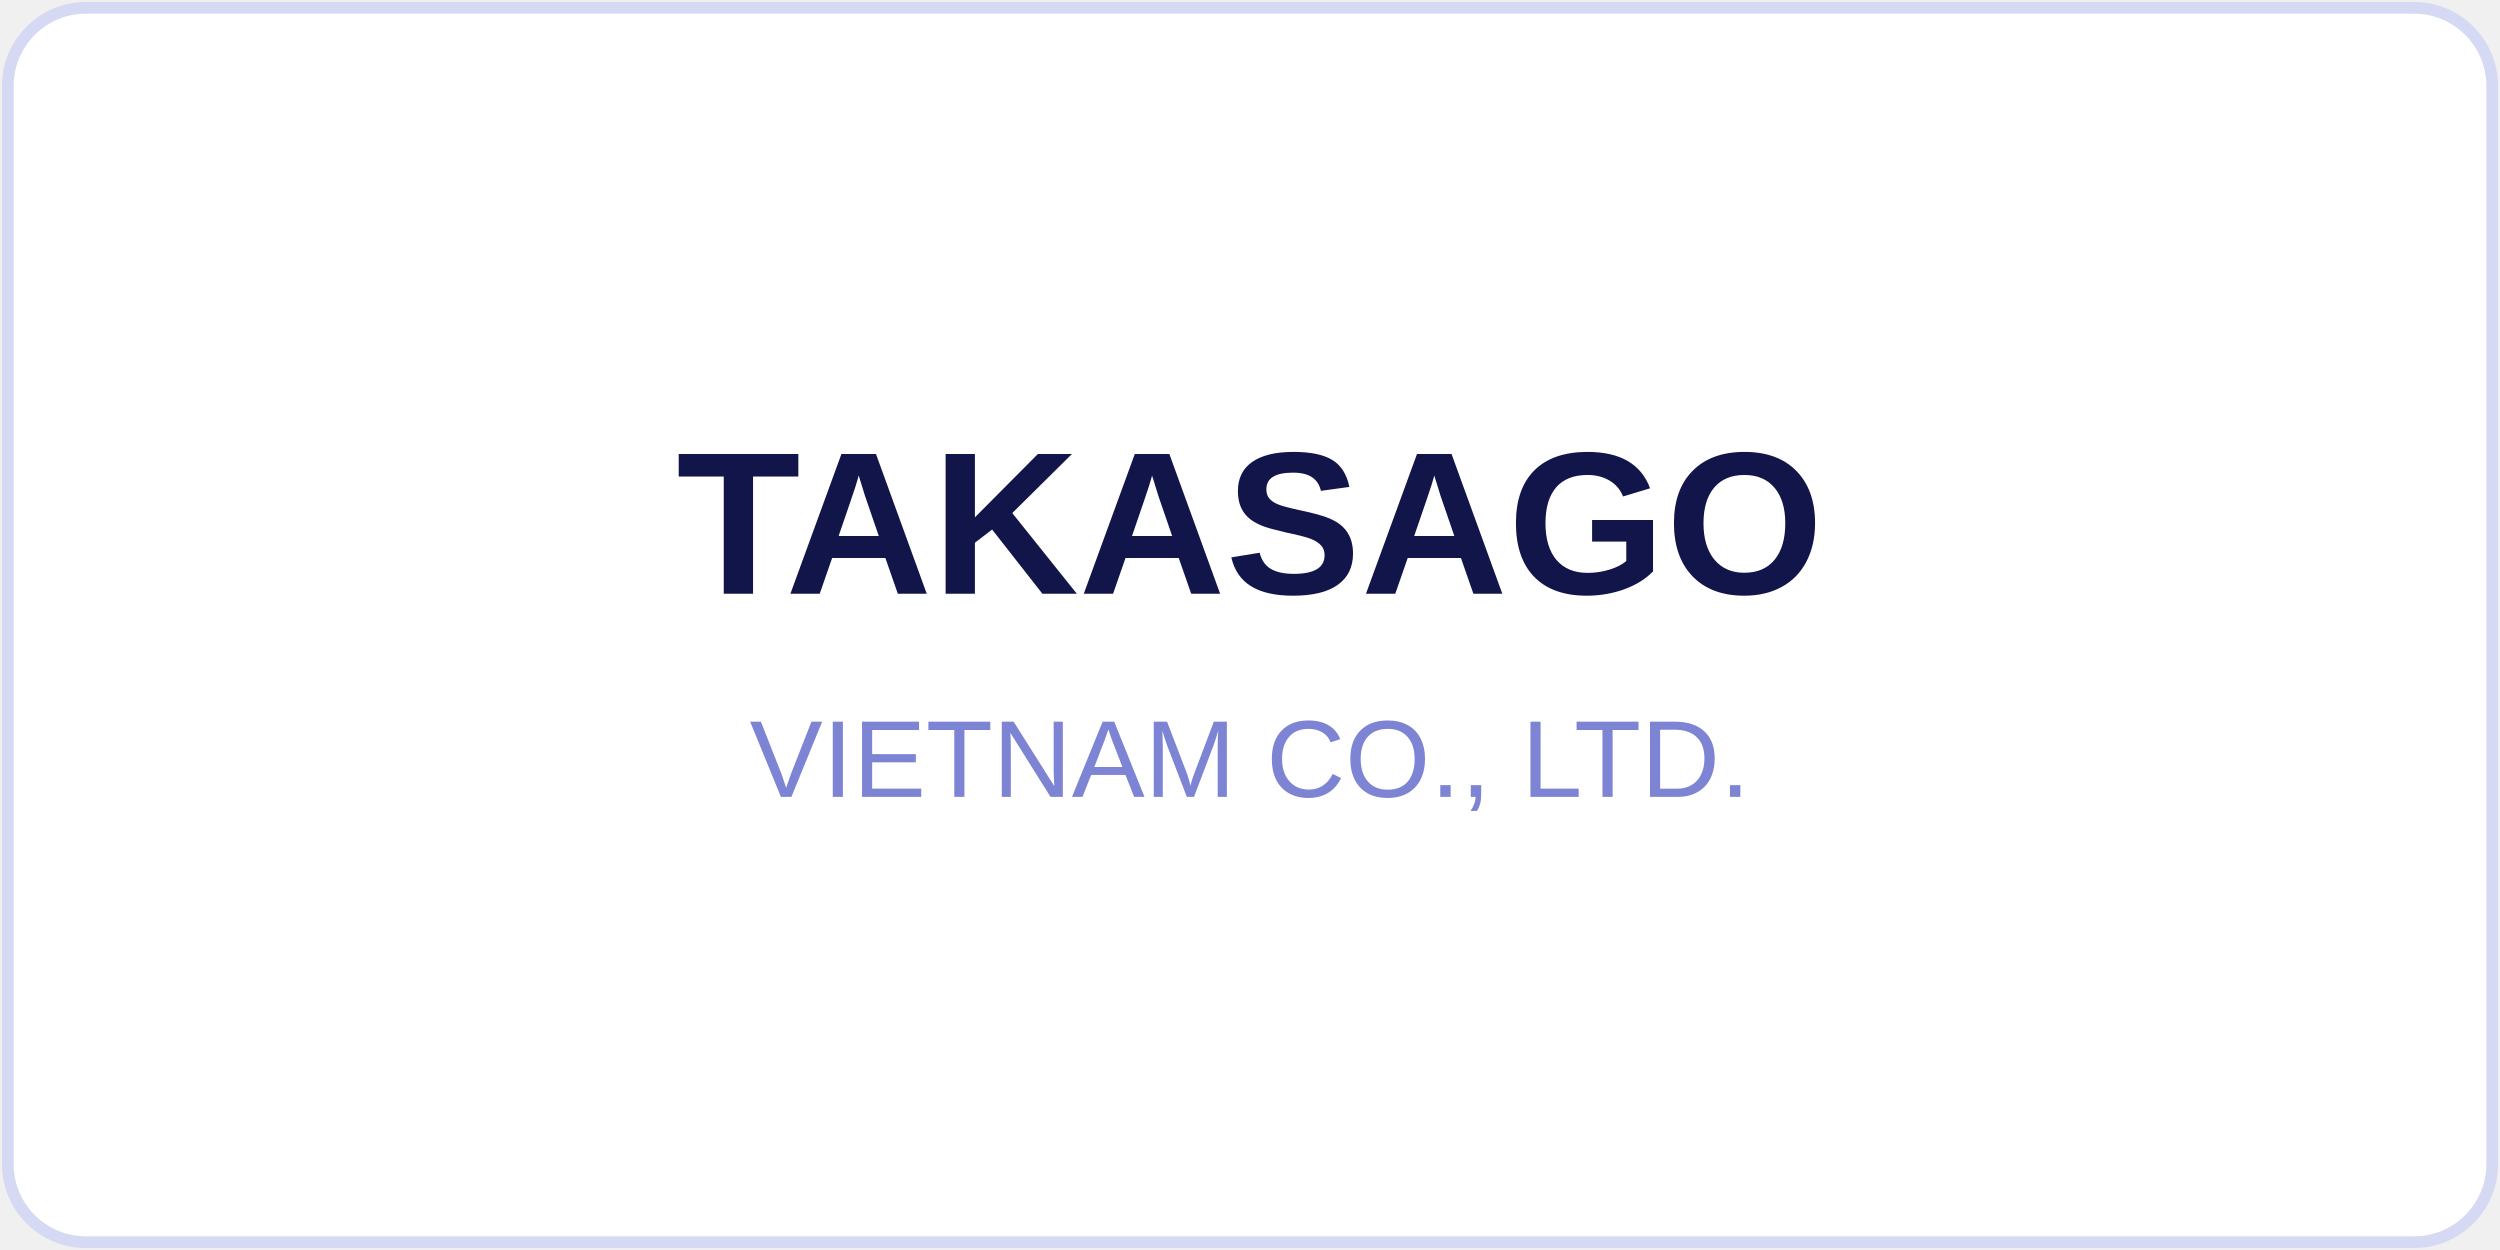
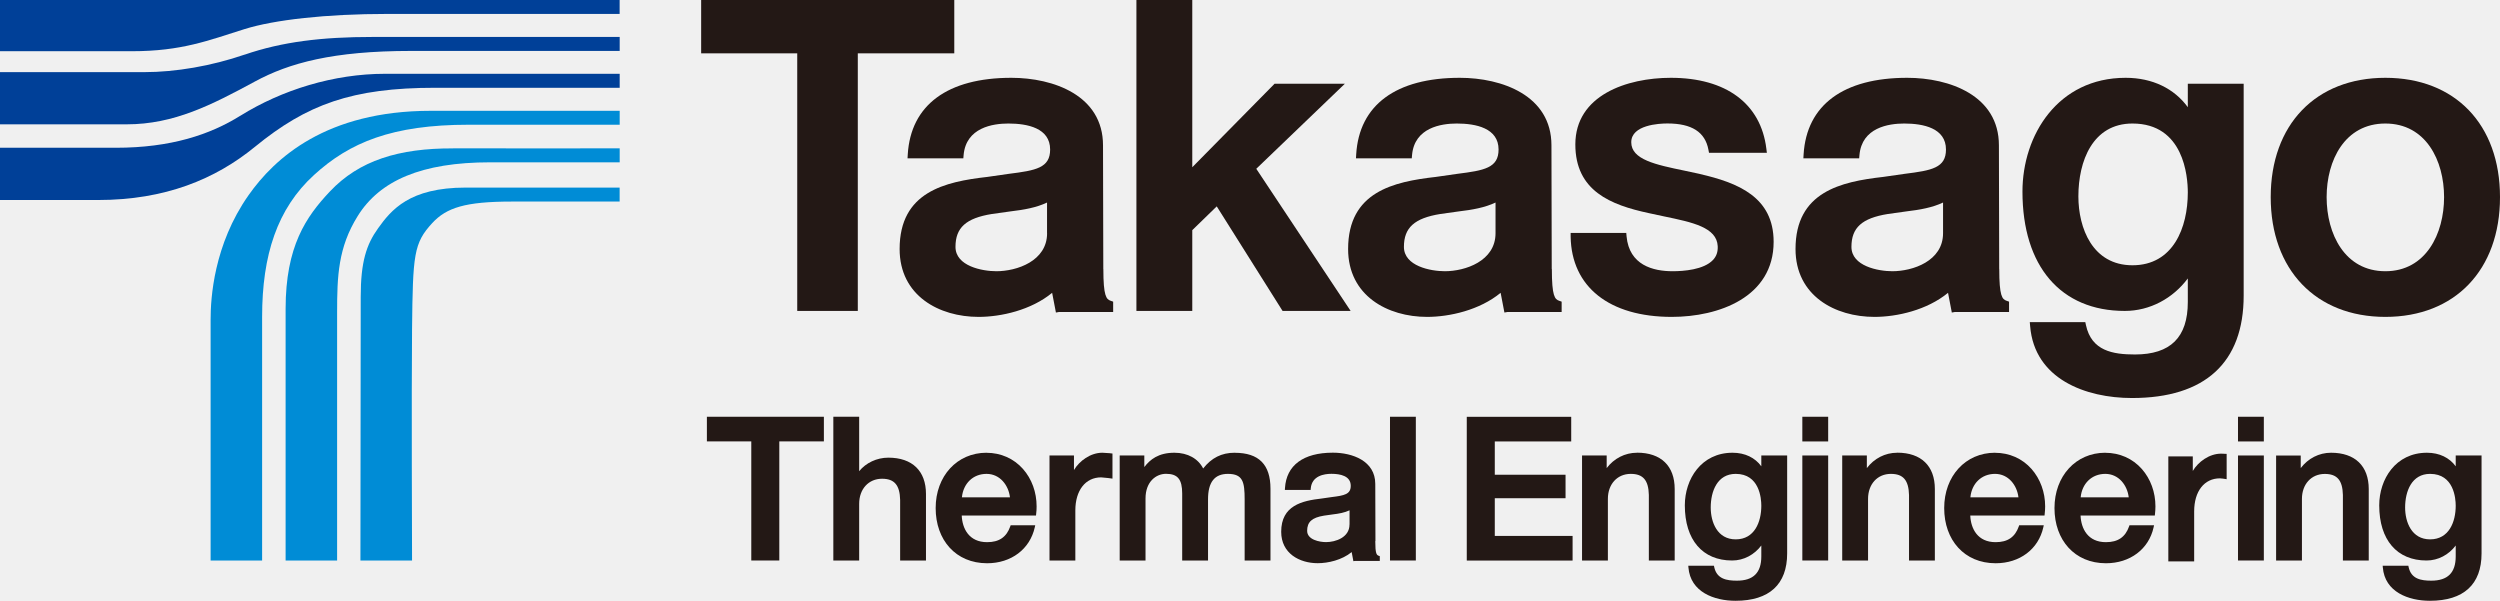
- <svg xmlns="http://www.w3.org/2000/svg" width="320" height="160" viewBox="0 0 320 160" role="img">
-   <rect x="1" y="1" width="318" height="158" rx="10" fill="#ffffff" stroke="#d6d9f3" stroke-width="1.5" />
-   <text x="160" y="76" text-anchor="middle" font-family="Arial, sans-serif" font-size="26" font-weight="800" fill="#12154a">TAKASAGO</text>
-   <text x="160" y="102" text-anchor="middle" font-family="Arial, sans-serif" font-size="14" font-weight="500" fill="#7d84d3">VIETNAM CO., LTD.</text>
+ <svg xmlns="http://www.w3.org/2000/svg" id="_レイヤー_2" viewBox="0 0 436.35 104.86">
+   <defs>
+     <style>.cls-1{fill:#004098;}.cls-2{fill:#008cd6;}.cls-3{fill:#231815;}</style>
+   </defs>
+   <g id="_レイヤー_1-2">
+     <g>
+       <g>
+         <path class="cls-3" d="M260.9,86.96h12.35v-4.1h-12.35v-5.81h13.34v-4.3h-18.23v25.09h18.47v-4.3h-13.58v-6.57Z" />
+         <path class="cls-3" d="M285.72,79.02c-2.12,0-4.02,1.01-5.29,2.68v-2.2h-4.3v18.33h4.51v-10.76c0-2.57,1.64-4.36,3.99-4.36,2.15,0,3.1,1.1,3.16,3.68v11.44h4.51v-12.48c0-4.03-2.39-6.34-6.57-6.34Z" />
+         <path class="cls-3" d="M307.42,81.39c-1.08-1.49-2.83-2.37-5.02-2.37-5.47,0-8.33,4.62-8.33,9.18,0,6.03,3.09,9.63,8.26,9.63,2.03,0,3.88-1.01,5.09-2.62v1.91c0,2.85-1.4,4.23-4.26,4.23-1.79,0-3.51-.29-3.96-2.37l-.05-.24h-4.48l.03,.32c.35,4.27,4.48,5.8,8.22,5.8,5.89,0,9.01-2.86,9.01-8.26v-17.1h-4.51v1.89Zm-4.47,12.75c-3.22,0-4.36-3-4.36-5.56,0-2.84,1.15-5.87,4.36-5.87,4.14,0,4.47,4.26,4.47,5.56,0,2.84-1.18,5.87-4.47,5.87Z" />
+         <polygon class="cls-3" points="314.58 79.5 314.58 97.83 319.09 97.83 319.09 79.5 318.79 79.5 314.58 79.5" />
+         <polygon class="cls-3" points="314.58 72.74 314.58 77.05 319.09 77.05 319.09 72.74 318.79 72.74 314.58 72.74" />
+         <path class="cls-3" d="M331.13,79.02c-2.12,0-4.02,1.01-5.29,2.68v-2.2h-4.3v18.33h4.51v-10.76c0-2.57,1.64-4.36,3.98-4.36,2.16,0,3.1,1.1,3.17,3.68v11.44h4.51v-12.48c0-4.03-2.39-6.34-6.57-6.34Z" />
+         <path class="cls-3" d="M348.21,79.02c-5.14,0-8.87,4.07-8.87,9.66s3.52,9.63,8.98,9.63c4.21,0,7.47-2.46,8.32-6.27l.08-.36h-4.29l-.07,.2c-.66,1.87-1.94,2.75-4.04,2.75-3.15,0-4.33-2.35-4.43-4.65h12.96l.03-.26c.05-.45,.08-.9,.08-1.34,0-2.46-.84-4.78-2.38-6.53-1.61-1.82-3.87-2.82-6.37-2.82Zm-4.3,7.79c.23-2.42,1.94-4.1,4.3-4.1s3.85,2.01,4.09,4.1h-8.39Z" />
+         <path class="cls-3" d="M367.46,79.02c-5.14,0-8.87,4.07-8.87,9.66s3.52,9.63,8.98,9.63c4.21,0,7.48-2.46,8.32-6.27l.08-.36h-4.29l-.07,.2c-.66,1.87-1.94,2.75-4.04,2.75-3.16,0-4.33-2.35-4.43-4.65h12.96l.03-.26c.05-.45,.08-.9,.08-1.34,0-2.46-.84-4.79-2.38-6.53-1.61-1.82-3.87-2.82-6.37-2.82Zm-4.3,7.79c.23-2.42,1.94-4.1,4.3-4.1s3.85,2.01,4.09,4.1h-8.39Z" />
+         <path class="cls-3" d="M388.63,79.22l-.95-.04c-2.08,0-4.02,1.44-4.95,3.02v-2.54h-4.27v18.33h4.51v-8.73c0-3.51,1.76-5.77,4.5-5.77l.53,.05,.64,.1v-.35s0-4.06,0-4.06Z" />
+         <polygon class="cls-3" points="390.62 79.5 390.62 97.83 395.13 97.83 395.13 79.5 394.83 79.5 390.62 79.5" />
+         <polygon class="cls-3" points="390.62 72.74 390.62 77.05 395.13 77.05 395.13 72.74 394.83 72.74 390.62 72.74" />
+         <path class="cls-3" d="M406.86,79.02c-2.12,0-4.02,1.01-5.29,2.68v-2.19h-4.3v18.33h4.51v-10.76c0-2.57,1.64-4.36,3.99-4.36,2.15,0,3.1,1.1,3.16,3.68v11.44h4.51v-12.48c0-4.03-2.4-6.34-6.58-6.34Z" />
+         <path class="cls-3" d="M428.62,81.39c-1.08-1.49-2.83-2.37-5.02-2.37-5.47,0-8.33,4.62-8.33,9.18,0,6.03,3.09,9.63,8.26,9.63,2.03,0,3.89-1.01,5.09-2.62v1.91c0,2.85-1.4,4.23-4.26,4.23-1.79,0-3.51-.29-3.96-2.37l-.05-.24h-4.48l.03,.32c.35,4.27,4.48,5.8,8.22,5.8,5.89,0,9.01-2.86,9.01-8.26v-17.1h-4.51v1.89Zm-4.47,12.75c-3.22,0-4.36-3-4.36-5.56,0-2.84,1.15-5.87,4.36-5.87,4.14,0,4.47,4.26,4.47,5.56,0,2.84-1.18,5.87-4.47,5.87Z" />
+       </g>
+       <g>
+         <path class="cls-3" d="M166.55,0h-44.17V9.31h16.77V54.27h10.57V9.31h16.84V0Z" />
+         <path class="cls-3" d="M234.73,14.62h-12.27s-12.45,12.63-14.36,14.57V0h-9.75V54.27h9.75v-14.1c.32-.31,3.41-3.31,4.27-4.15,.8,1.26,11.49,18.25,11.49,18.25h11.88s-15.89-23.94-16.47-24.81c.74-.72,15.46-14.84,15.46-14.84Z" />
+         <path class="cls-3" d="M296.68,30.36l-2.7-.58c-4.97-1.03-9.26-1.92-9.26-4.95s4.84-3.28,6.32-3.28c4.24,0,6.58,1.5,7.15,4.59l.1,.53h10.1l-.09-.72c-.96-7.86-7.03-12.37-16.67-12.37-7.69,0-16.67,3.05-16.67,11.63,0,8.12,6.17,10.56,12.83,11.99l2.7,.58c4.91,1.02,9.16,1.9,9.32,5.19,.05,.98-.22,1.77-.83,2.41-1.61,1.7-5.11,1.96-7.05,1.96-3.41,0-7.57-1.06-8.03-6.09l-.05-.59h-9.71v.66c.15,8.76,6.75,13.99,17.65,13.99,8.2,0,17.78-3.43,17.78-13.11,0-7.8-6.2-10.3-12.89-11.83Z" />
+         <path class="cls-3" d="M381.86,18.71c-2.34-3.22-6.13-5.13-10.85-5.13-11.82,0-18.01,9.99-18.01,19.86,0,13.04,6.68,20.83,17.86,20.83,4.39,0,8.4-2.19,11-5.67v4.12c0,6.16-3.02,9.15-9.22,9.15-3.87,0-7.59-.62-8.56-5.13l-.11-.51h-9.69l.06,.7c.76,9.24,9.69,12.54,17.78,12.54,12.75,0,19.49-6.18,19.49-17.86V14.62h-9.75v4.09Zm-9.66,27.59c-6.97,0-9.44-6.48-9.44-12.03,0-6.14,2.48-12.71,9.44-12.71,8.96,0,9.66,9.21,9.66,12.03,0,6.14-2.54,12.71-9.66,12.71Z" />
+         <path class="cls-3" d="M416.34,13.58c-12.16,0-20.01,8.18-20.01,20.83s7.86,20.9,20.01,20.9,20.01-8.2,20.01-20.9-7.85-20.83-20.01-20.83Zm0,33.76c-7.08,0-10.25-6.5-10.25-12.93s3.17-12.85,10.25-12.85,10.25,6.46,10.25,12.85-3.17,12.93-10.25,12.93Z" />
+         <path class="cls-3" d="M192.57,46.94l-.05-21.58c0-8.69-8.62-11.78-16-11.78-11.14,0-17.56,4.75-18.08,13.37l-.04,.69h9.74l.05-.59c.43-4.78,5.08-5.49,7.81-5.49,3.33,0,7.29,.79,7.29,4.54,0,3.2-2.47,3.65-7.2,4.24l-3.77,.54c-7.38,.84-15.3,2.59-15.3,12.58,0,8.18,6.92,11.85,13.78,11.85,3.93,0,9.17-1.18,12.84-4.2,.22,1.14,.66,3.44,.66,3.44l.51-.09h9.48v-1.81l-.43-.15c-.77-.27-1.28-.8-1.28-5.55Zm-9.81-6.23c0,4.86-5.29,6.63-8.85,6.63-2.47,0-7.14-.89-7.14-4.25s1.84-5.01,6.35-5.74c.01,0,3.22-.45,3.22-.45,2.39-.28,4.57-.67,6.41-1.55v5.36Z" />
+         <path class="cls-3" d="M270.84,46.94l-.05-21.58c0-8.69-8.62-11.78-16-11.78-11.14,0-17.57,4.75-18.08,13.37l-.04,.69h9.74l.05-.59c.43-4.78,5.08-5.49,7.81-5.49,3.32,0,7.29,.79,7.29,4.54,0,3.2-2.47,3.65-7.19,4.24l-3.77,.54c-7.38,.84-15.3,2.59-15.3,12.58,0,8.18,6.92,11.85,13.78,11.85,3.93,0,9.17-1.18,12.84-4.2,.22,1.14,.66,3.44,.66,3.44l.51-.09h9.48v-1.81l-.43-.15c-.77-.27-1.28-.8-1.28-5.55Zm-9.81-6.23c0,4.86-5.29,6.63-8.85,6.63-2.47,0-7.14-.89-7.14-4.25s1.84-5.01,6.35-5.74c.01,0,3.22-.45,3.22-.45,2.39-.28,4.57-.67,6.42-1.55v5.36Z" />
+         <path class="cls-3" d="M348.94,46.94l-.05-21.58c0-8.69-8.62-11.78-16.01-11.78-11.14,0-17.56,4.75-18.08,13.37l-.04,.69h9.74l.05-.59c.43-4.78,5.07-5.49,7.81-5.49,3.32,0,7.29,.79,7.29,4.54,0,3.2-2.47,3.65-7.2,4.24l-3.77,.54c-7.37,.84-15.29,2.59-15.29,12.58,0,8.18,6.92,11.85,13.78,11.85,3.93,0,9.16-1.18,12.84-4.2,.22,1.14,.66,3.44,.66,3.44l.51-.09h9.48v-1.81l-.43-.15c-.77-.27-1.28-.8-1.28-5.55Zm-9.8-6.23c0,4.86-5.29,6.63-8.85,6.63-2.47,0-7.14-.89-7.14-4.25s1.84-5.01,6.35-5.74c.01,0,3.22-.45,3.22-.45,2.38-.28,4.57-.67,6.42-1.55v5.36Z" />
+       </g>
+       <g>
+         <path class="cls-3" d="M123.38,72.74v4.3h7.75v20.79h4.89v-20.79h7.78v-4.3h-20.42Z" />
+         <path class="cls-3" d="M155.05,79.88c-2.03,0-3.92,.92-5.09,2.36v-9.5h-4.51v25.09h4.51v-9.9c0-2.57,1.64-4.37,3.99-4.37,2.15,0,3.1,1.1,3.16,3.69v10.58h4.51v-11.61c0-4.03-2.4-6.34-6.57-6.34Z" />
+         <path class="cls-3" d="M172.19,79.02c-5.14,0-8.88,4.07-8.88,9.66s3.52,9.63,8.98,9.63c4.21,0,7.47-2.46,8.32-6.27l.08-.36h-4.29l-.07,.2c-.66,1.87-1.94,2.75-4.04,2.75-3.15,0-4.33-2.35-4.43-4.65h12.96l.03-.26c.06-.45,.08-.9,.08-1.34,0-2.46-.84-4.79-2.38-6.53-1.61-1.82-3.87-2.82-6.37-2.82Zm-4.3,7.79c.24-2.42,1.94-4.1,4.3-4.1s3.85,2.01,4.09,4.1h-8.39Z" />
+         <path class="cls-3" d="M193.68,79.1l-1.28-.08c-2.08,0-4.02,1.44-4.95,3.02v-2.54h-4.27v18.33h4.51v-8.74c0-3.5,1.77-5.77,4.5-5.77l1.26,.12,.72,.1v-4.38s-.5-.06-.5-.06Z" />
+         <path class="cls-3" d="M215.51,79.02c-2.3,0-4.06,.9-5.51,2.75-.87-1.71-2.68-2.75-5.02-2.75-2.8,0-4.25,1.19-5.25,2.5v-2.02h-4.3v18.33h4.51v-10.83c0-2.95,1.86-4.3,3.58-4.3,2.03,0,2.82,.96,2.82,3.44v11.69h4.51v-10.69c0-2.98,1.14-4.43,3.47-4.43,2.63,0,2.92,1.43,2.92,4.47v10.66h4.51v-12.54c0-4.22-2.04-6.27-6.23-6.27Z" />
+         <polygon class="cls-3" points="242.61 72.74 242.61 97.83 247.12 97.83 247.12 72.74 246.82 72.74 242.61 72.74" />
+         <path class="cls-3" d="M240.07,94.44l-.03-9.98c0-4.02-3.99-5.45-7.4-5.45-5.15,0-8.12,2.2-8.36,6.18l-.02,.32h4.5l.02-.27c.2-2.21,2.35-2.54,3.61-2.54,1.54,0,3.37,.36,3.37,2.1,0,1.48-1.14,1.69-3.33,1.96l-1.74,.25c-3.41,.39-7.07,1.2-7.07,5.81,0,3.78,3.2,5.48,6.37,5.48,1.82,0,4.24-.55,5.93-1.94,.1,.53,.3,1.59,.3,1.59l.23-.04h4.38v-.84l-.2-.07c-.36-.13-.59-.37-.59-2.56Zm-4.53-2.88c0,2.25-2.44,3.06-4.09,3.06-1.14,0-3.3-.41-3.3-1.97s.85-2.31,2.94-2.65c0,0,1.49-.21,1.49-.21,1.11-.13,2.11-.31,2.97-.72v2.48Z" />
+       </g>
+       <g>
+         <path class="cls-2" d="M65.99,39.85c-2.03,2.82-3.03,5.84-3.03,11.94s-.05,46.05-.05,46.05h9.01s-.11-29.92,0-40.44c.14-12.97,.29-14.95,3.51-18.45,2.5-2.71,5.78-3.77,13.94-3.77h18.78v-2.44h-26.87c-9.83,0-13,3.91-15.3,7.12Z" />
+         <path class="cls-1" d="M0,8.94H23.03c8.69,0,13.37-1.89,19.65-3.86,5.16-1.62,14.18-2.65,24.97-2.65h40.5V0H0V8.94Z" />
+         <path class="cls-1" d="M42.7,9.53c-5.78,1.99-12.08,3.06-17.49,3.06H0v9.11H22.12c8.25,0,14.83-3.39,22.37-7.47,5.98-3.24,13.62-5.34,27.26-5.34h36.41v-2.44h-43.14c-8.81,0-15.75,.83-22.32,3.09Z" />
+         <path class="cls-1" d="M41.93,20.21c-5.25,3.28-12.09,5.58-21.72,5.58H0v9.12s2.76,0,17.12,0c11.68,0,20.45-3.62,27.37-9.28,9.08-7.42,16.95-10.31,31.5-10.31h32.17v-2.44h-40.95c-8.94,0-17.98,2.79-25.27,7.33Z" />
+         <path class="cls-2" d="M43.39,34.06c-6.1,8.67-6.63,18.01-6.63,21.72v42.05h8.99V55.31c0-10.81,2.64-18.9,9.05-24.76,6.2-5.67,13.61-8.78,27-8.78h26.36v-2.43h-32.96c-18.27,0-27.27,8.27-31.81,14.72Z" />
+         <path class="cls-2" d="M79.08,25.9c-9.45-.04-16.4,2.1-21.51,7.53-4.15,4.4-7.72,9.55-7.72,20.48v43.92h8.99V54.51c0-6.33,.18-11.31,3.58-16.78,3.87-6.24,11.19-9.4,23.14-9.4h22.6v-2.44s-23.45,.03-29.08,0Z" />
+       </g>
+     </g>
+   </g>
</svg>
